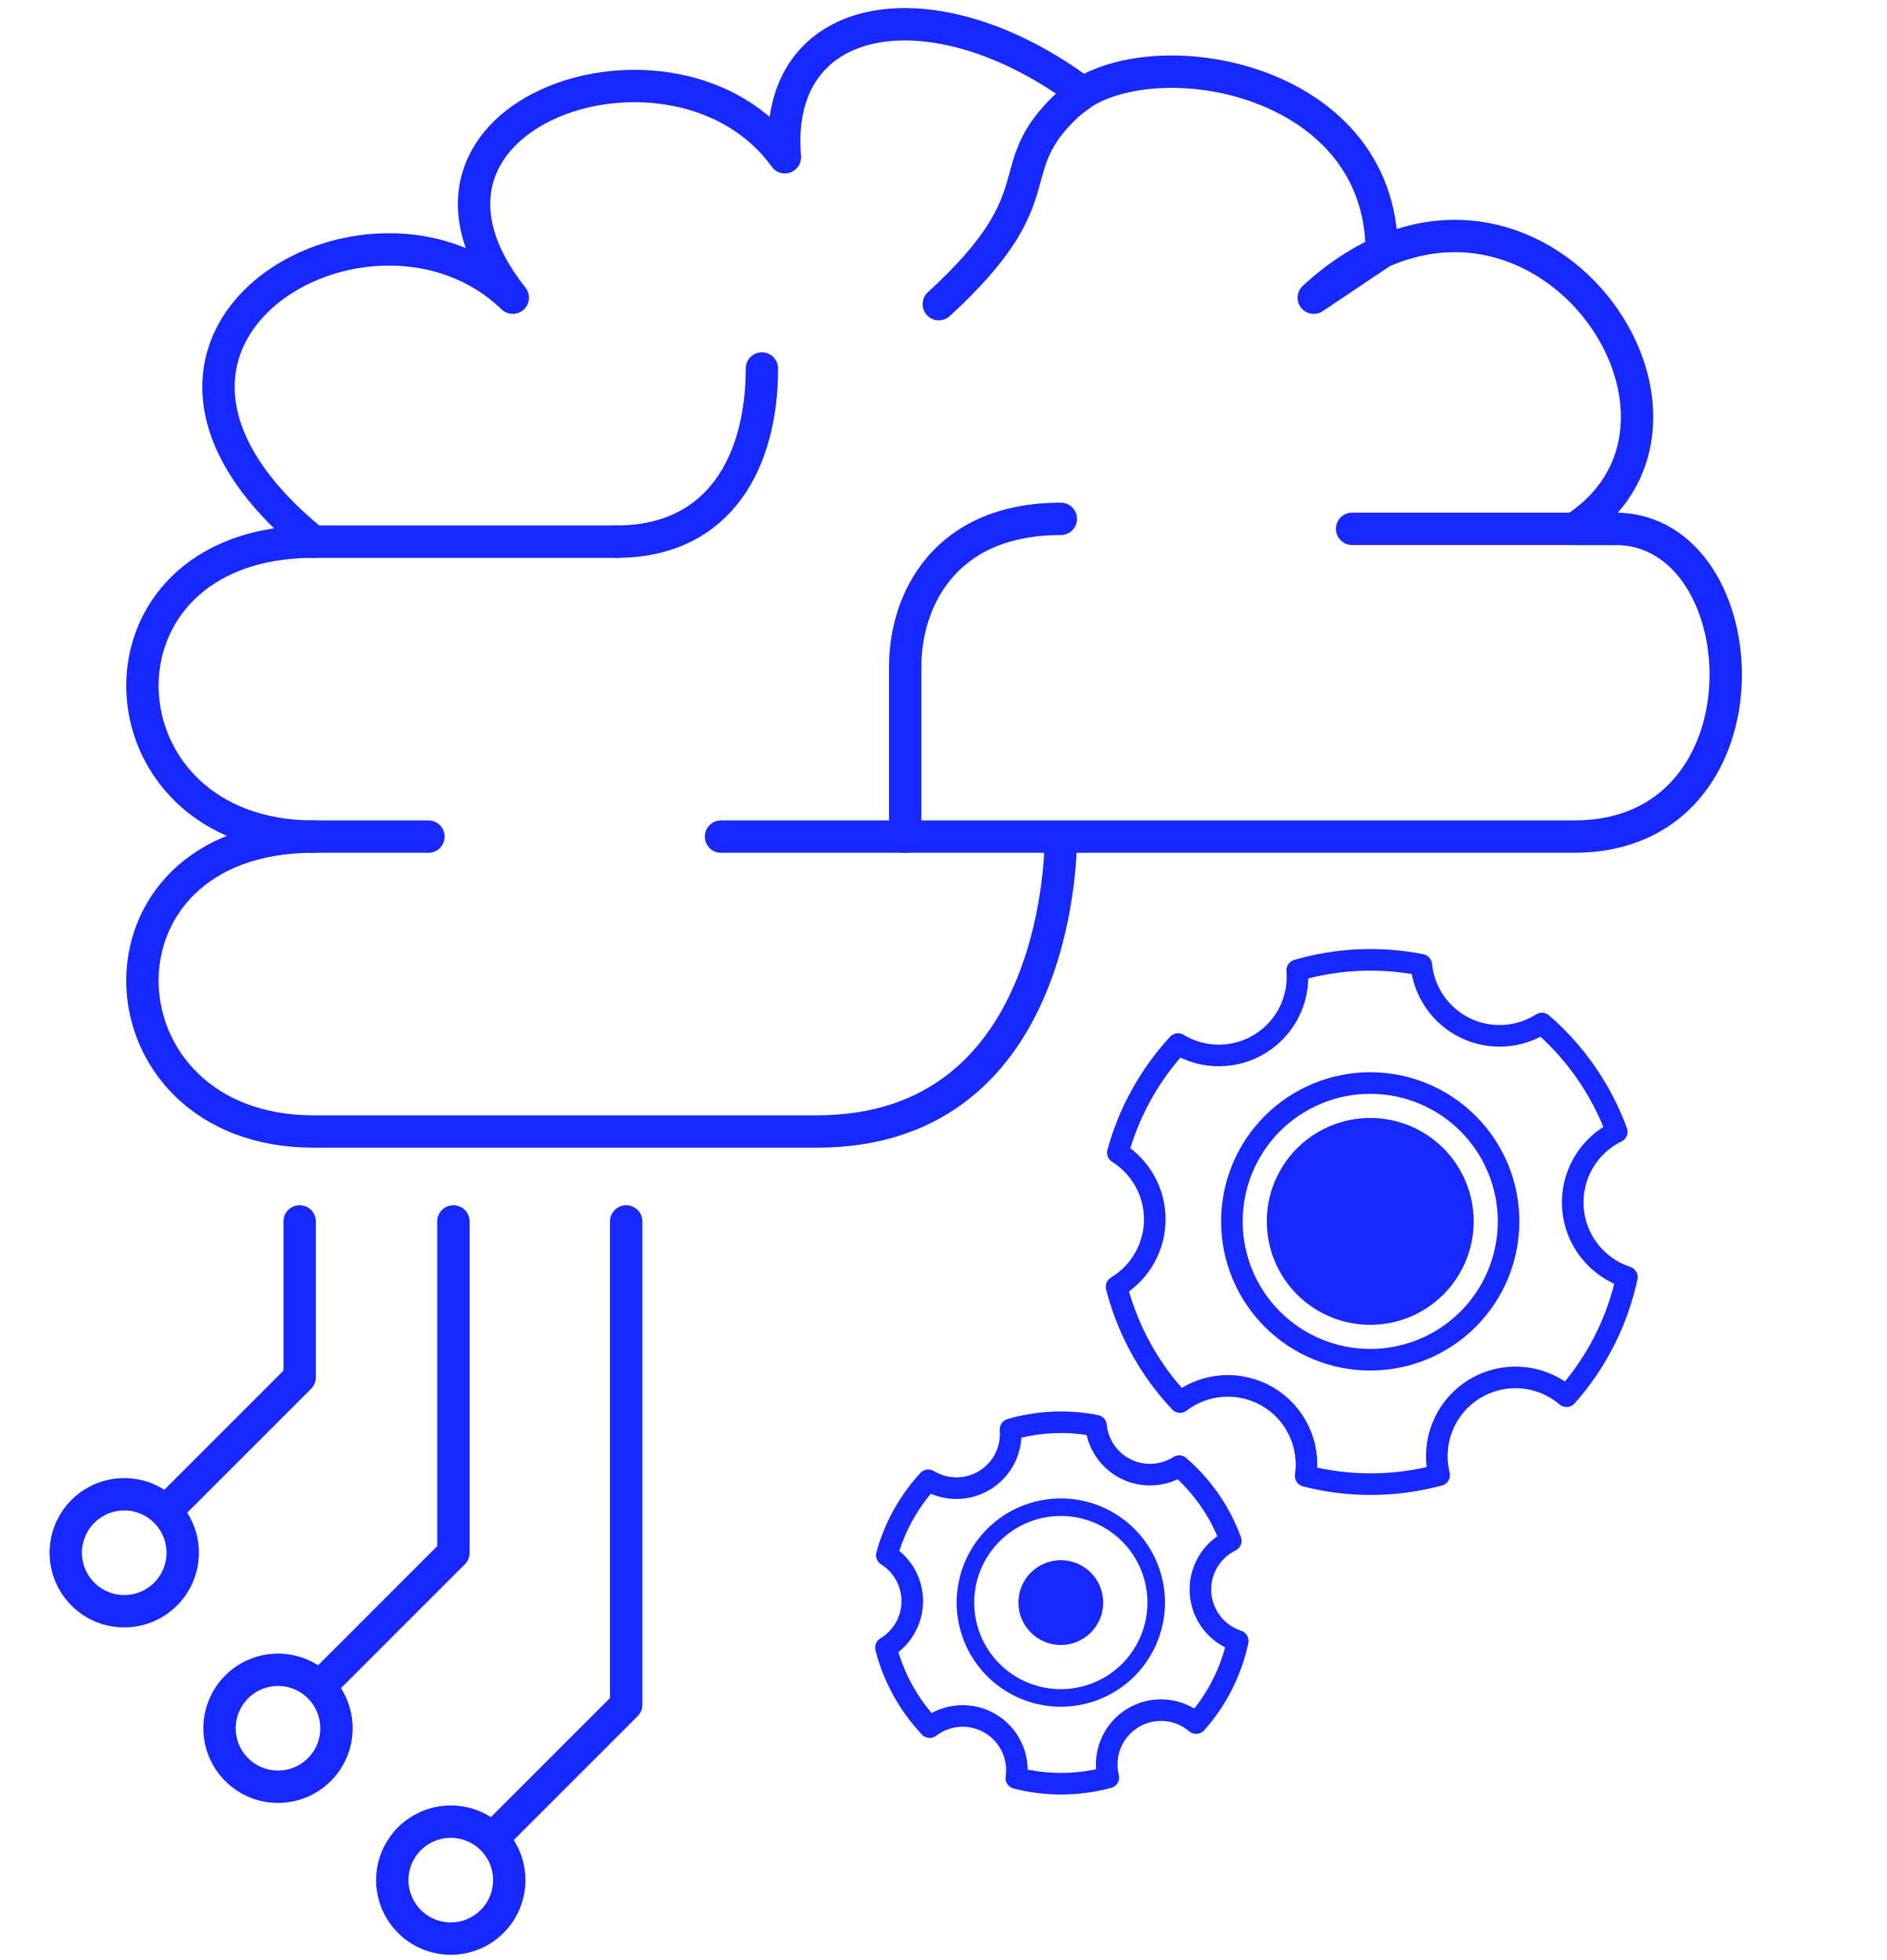
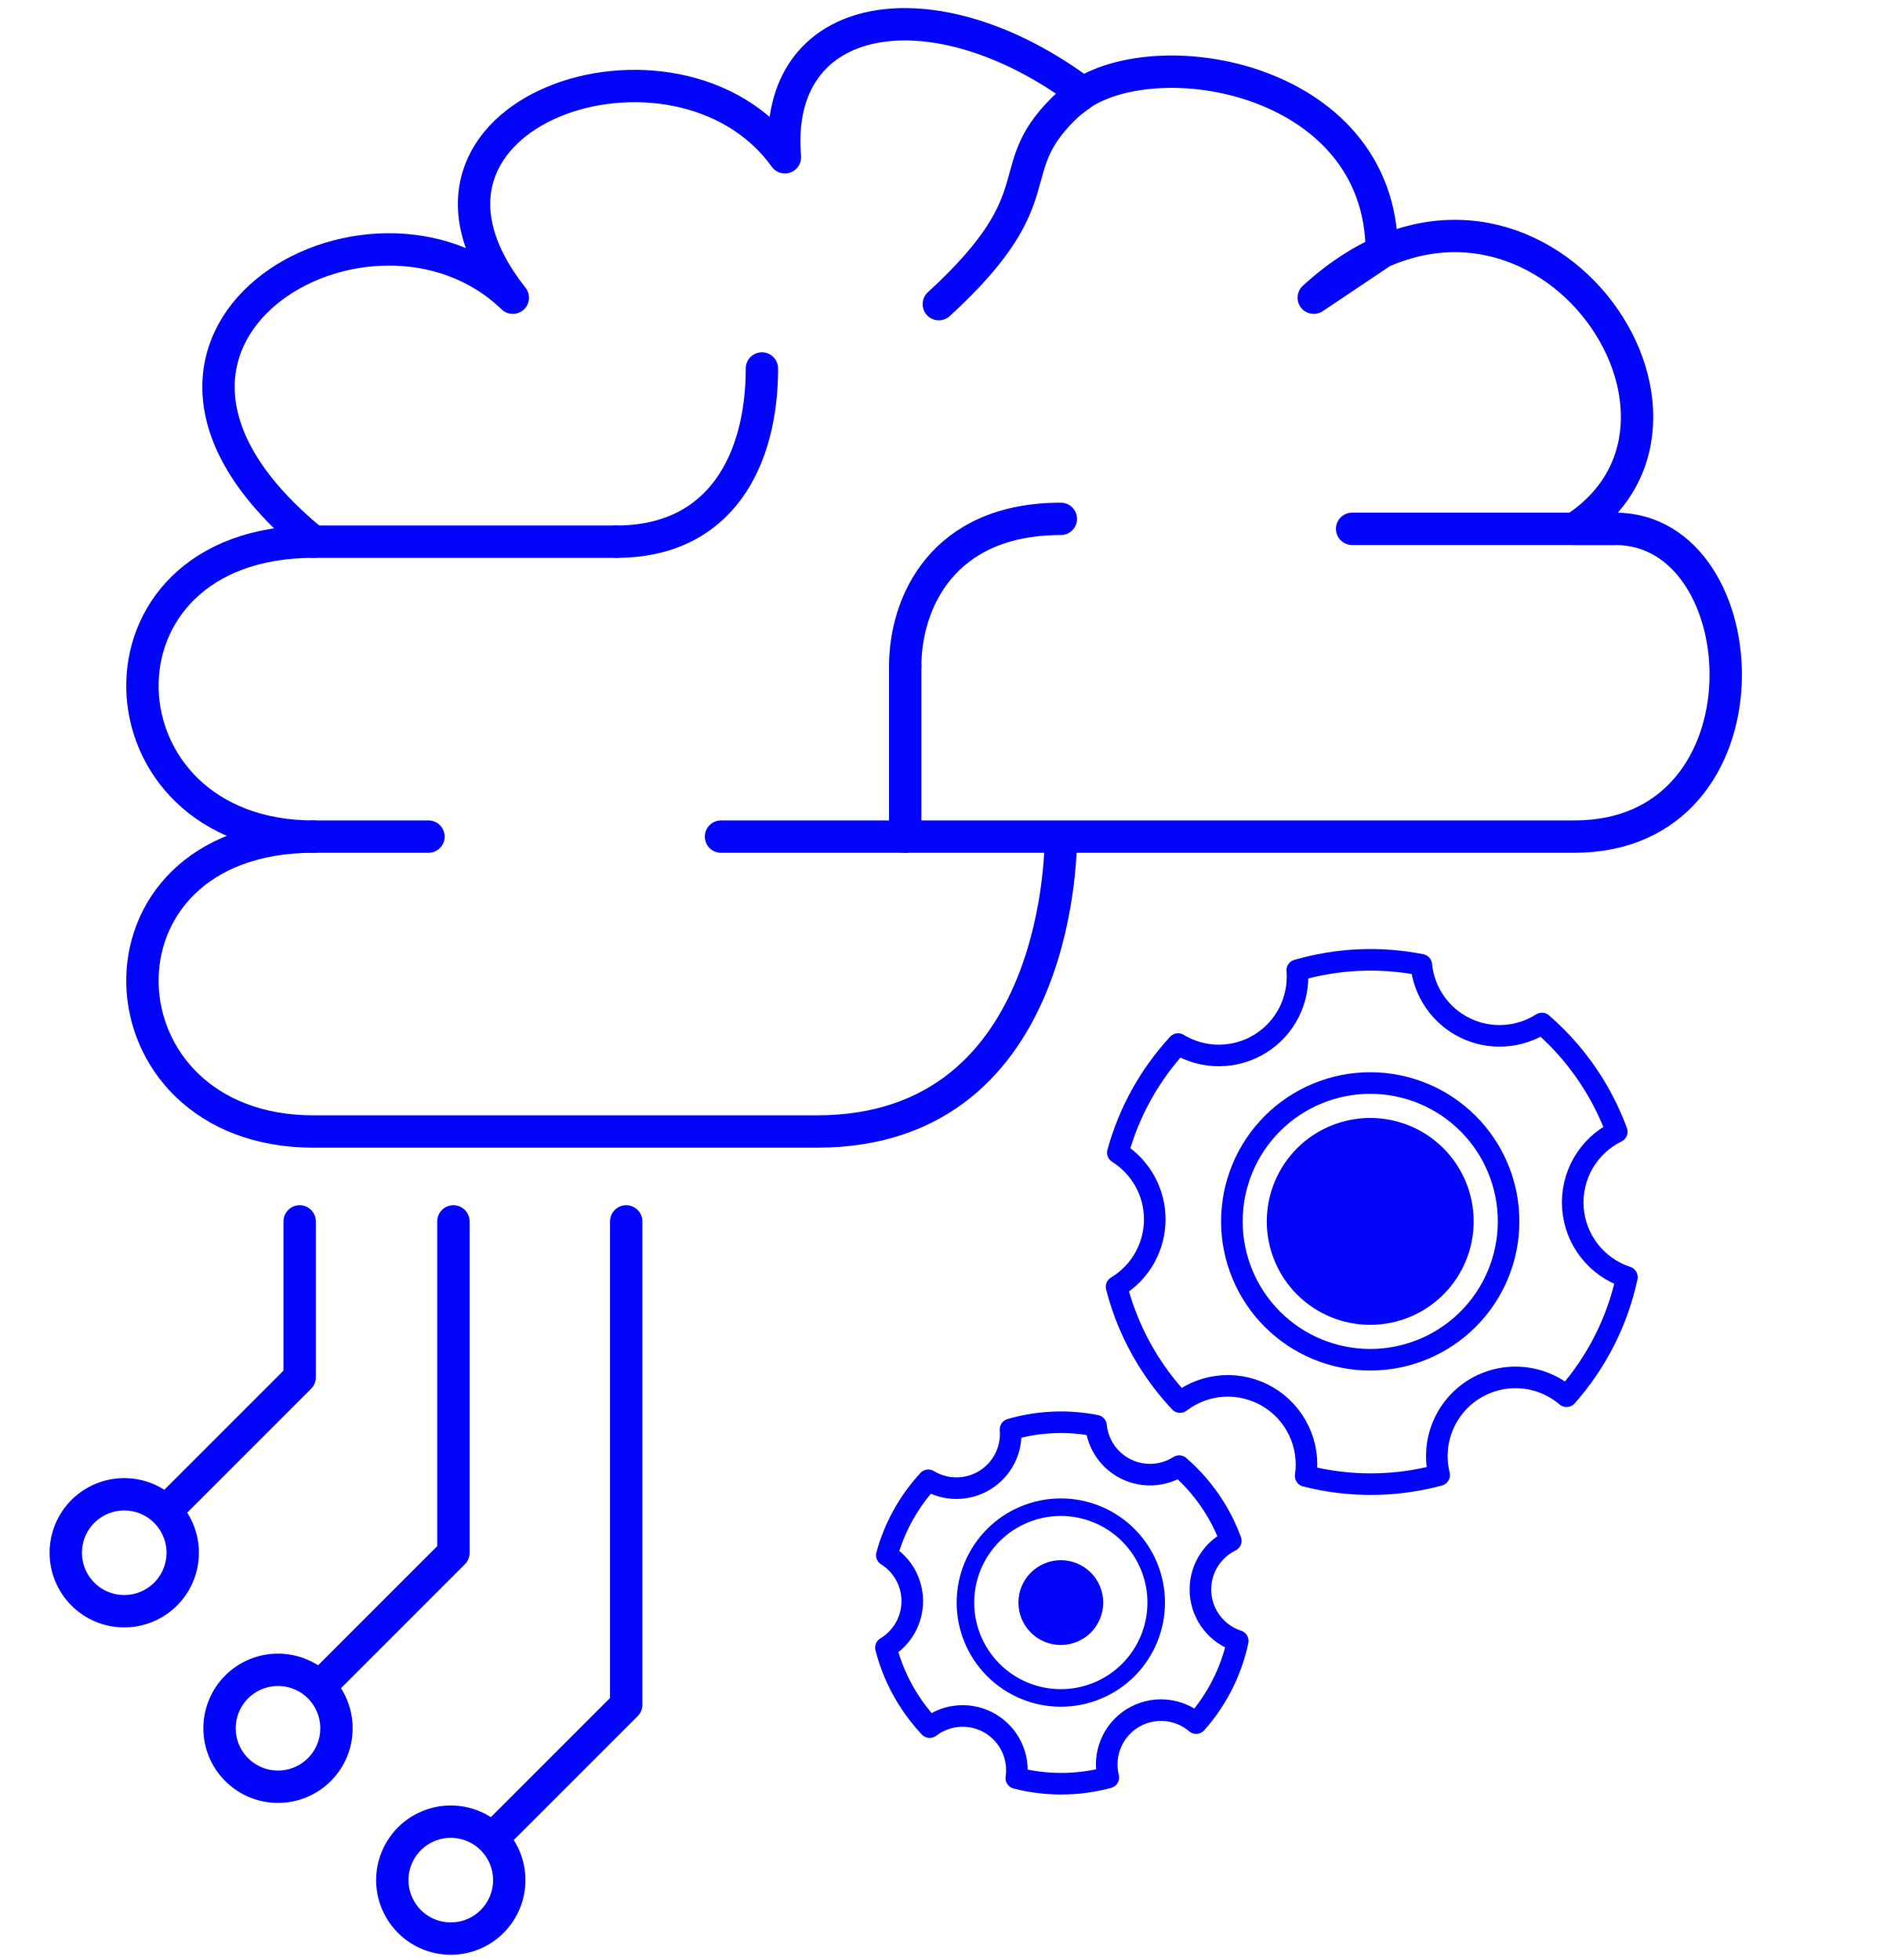
<svg xmlns="http://www.w3.org/2000/svg" width="77" height="80" viewBox="0 0 77 80" fill="none">
-   <path d="M6.759 61.69L12.231 56.218V49.853M6.759 61.69C6.311 61.242 5.704 60.991 5.071 60.991C4.438 60.991 3.831 61.242 3.383 61.69C2.936 62.138 2.684 62.745 2.684 63.378C2.684 64.011 2.936 64.618 3.383 65.065C3.831 65.513 4.438 65.764 5.071 65.764C5.704 65.764 6.311 65.513 6.759 65.065C7.206 64.618 7.458 64.011 7.458 63.378C7.458 62.745 7.206 62.138 6.759 61.69ZM13.035 68.854L18.507 63.382V49.853M13.035 68.854C12.588 68.406 11.98 68.155 11.348 68.155C10.715 68.155 10.107 68.406 9.66 68.854C9.212 69.302 8.961 69.909 8.961 70.542C8.961 71.175 9.212 71.782 9.66 72.229C10.107 72.677 10.715 72.928 11.348 72.928C11.98 72.928 12.588 72.677 13.035 72.229C13.483 71.782 13.734 71.175 13.734 70.542C13.734 69.909 13.483 69.302 13.035 68.854ZM20.087 75.052L25.56 69.58V49.853M20.087 75.052C19.64 74.605 19.033 74.353 18.4 74.353C17.767 74.353 17.16 74.605 16.712 75.052C16.265 75.499 16.013 76.106 16.013 76.74C16.013 77.372 16.265 77.979 16.712 78.427C17.16 78.875 17.767 79.126 18.4 79.126C19.033 79.126 19.64 78.875 20.087 78.427C20.535 77.979 20.787 77.372 20.787 76.74C20.787 76.106 20.535 75.499 20.087 75.052Z" stroke="#1727FF" stroke-width="1.321" stroke-linecap="round" stroke-linejoin="round" />
-   <path d="M25.154 22.109C29.43 22.109 31.1 18.767 31.1 15.04M36.949 27.197C36.949 24.623 38.451 21.178 43.301 21.178" stroke="#1727FF" stroke-width="1.321" stroke-linecap="round" stroke-linejoin="round" />
-   <path d="M43.301 34.147C43.301 34.147 43.506 46.184 33.34 46.184H12.795C3.776 46.184 3.201 34.147 12.795 34.147C3.776 34.147 3.201 22.11 12.795 22.11C2.576 13.798 15.143 6.561 20.931 12.151C14.925 4.556 27.657 0.329 32.038 6.419C31.522 0.329 38.103 -0.77 44.208 3.797L43.666 4.197C46.637 1.475 56.402 2.956 56.402 10.289L53.625 12.151C62.217 4.281 71.406 16.951 64.262 21.585H65.932C71.875 21.585 72.553 34.147 64.262 34.147H29.43" stroke="#1727FF" stroke-width="1.321" stroke-linecap="round" stroke-linejoin="round" />
-   <path d="M43.665 4.198C40.643 6.968 43.312 7.841 38.321 12.414M12.798 22.11H25.155M12.798 34.147H17.489M36.949 34.147V27.198M65.932 21.585H55.191" stroke="#1727FF" stroke-width="1.321" stroke-linecap="round" stroke-linejoin="round" />
-   <path d="M61.578 49.852C61.578 51.35 60.983 52.787 59.924 53.846C58.865 54.905 57.428 55.5 55.931 55.5C54.433 55.5 52.996 54.905 51.937 53.846C50.878 52.787 50.283 51.35 50.283 49.852C50.283 48.355 50.878 46.918 51.937 45.859C52.996 44.8 54.433 44.205 55.931 44.205C57.428 44.205 58.865 44.8 59.924 45.859C60.983 46.918 61.578 48.355 61.578 49.852Z" stroke="#1727FF" stroke-width="0.881" />
-   <path d="M59.767 49.853C59.767 50.87 59.362 51.846 58.643 52.566C57.923 53.285 56.947 53.689 55.93 53.689C54.913 53.689 53.937 53.285 53.217 52.566C52.498 51.846 52.094 50.87 52.094 49.853C52.094 48.836 52.498 47.86 53.217 47.14C53.937 46.421 54.913 46.017 55.93 46.017C56.947 46.017 57.923 46.421 58.643 47.14C59.362 47.86 59.767 48.836 59.767 49.853Z" fill="#1727FF" stroke="#1727FF" stroke-width="0.772" />
-   <path d="M58.744 60.207C56.961 60.689 55.084 60.702 53.295 60.243C53.388 59.611 53.29 58.966 53.014 58.39C52.739 57.813 52.297 57.333 51.747 57.009C51.196 56.685 50.561 56.533 49.924 56.572C49.286 56.61 48.675 56.839 48.167 57.227C47.671 56.7 47.229 56.125 46.848 55.509C46.26 54.558 45.838 53.551 45.576 52.521L45.614 52.498C46.078 52.211 46.461 51.81 46.727 51.334C46.993 50.858 47.134 50.322 47.135 49.776C47.137 49.231 46.999 48.694 46.735 48.216C46.471 47.739 46.09 47.336 45.628 47.047C46.08 45.394 46.923 43.874 48.086 42.614C48.592 42.922 49.173 43.083 49.766 43.08C50.358 43.077 50.938 42.911 51.441 42.599C51.945 42.288 52.352 41.843 52.619 41.314C52.885 40.785 53 40.193 52.951 39.603C54.597 39.124 56.333 39.047 58.014 39.38C58.067 39.927 58.26 40.451 58.574 40.902C58.887 41.353 59.311 41.716 59.805 41.956C60.299 42.197 60.847 42.306 61.395 42.274C61.944 42.242 62.475 42.071 62.938 41.775C63.761 42.486 64.472 43.32 65.044 44.246C65.432 44.874 65.748 45.526 65.994 46.194C65.42 46.474 64.943 46.92 64.624 47.473C64.305 48.026 64.158 48.662 64.202 49.3C64.246 49.937 64.48 50.546 64.873 51.05C65.265 51.554 65.799 51.929 66.407 52.128C66.019 53.933 65.171 55.608 63.944 56.989C63.426 56.547 62.782 56.282 62.104 56.23C61.426 56.178 60.748 56.343 60.17 56.701C59.592 57.059 59.142 57.592 58.886 58.222C58.629 58.852 58.58 59.547 58.744 60.207Z" stroke="#1727FF" stroke-width="0.881" stroke-linejoin="round" />
-   <path d="M47.194 65.411C47.194 66.444 46.784 67.434 46.054 68.164C45.324 68.894 44.333 69.304 43.301 69.304C42.268 69.304 41.278 68.894 40.548 68.164C39.818 67.434 39.407 66.444 39.407 65.411C39.407 64.378 39.818 63.388 40.548 62.658C41.278 61.928 42.268 61.518 43.301 61.518C44.333 61.518 45.324 61.928 46.054 62.658C46.784 63.388 47.194 64.378 47.194 65.411Z" stroke="#1727FF" stroke-width="0.716" />
-   <path d="M44.788 65.412C44.788 65.806 44.632 66.185 44.353 66.464C44.074 66.743 43.695 66.9 43.3 66.9C42.906 66.9 42.528 66.743 42.248 66.464C41.969 66.185 41.813 65.806 41.813 65.412C41.813 65.017 41.969 64.639 42.248 64.36C42.528 64.081 42.906 63.924 43.3 63.924C43.695 63.924 44.074 64.081 44.353 64.36C44.632 64.639 44.788 65.017 44.788 65.412Z" fill="#1727FF" stroke="#1727FF" stroke-width="0.486" />
-   <path d="M45.24 72.549C44.011 72.882 42.717 72.89 41.484 72.574C41.548 72.138 41.481 71.694 41.291 71.296C41.1 70.899 40.796 70.568 40.416 70.344C40.037 70.121 39.599 70.016 39.16 70.043C38.72 70.07 38.299 70.227 37.949 70.495C37.606 70.132 37.302 69.735 37.039 69.31C36.634 68.655 36.343 67.96 36.162 67.251L36.188 67.234C36.508 67.037 36.773 66.76 36.956 66.432C37.139 66.104 37.236 65.734 37.237 65.358C37.238 64.982 37.143 64.612 36.962 64.283C36.78 63.953 36.517 63.676 36.198 63.477C36.51 62.337 37.091 61.289 37.892 60.421C38.242 60.633 38.642 60.744 39.051 60.742C39.459 60.74 39.859 60.625 40.206 60.41C40.553 60.195 40.834 59.889 41.018 59.524C41.201 59.16 41.281 58.751 41.247 58.344C42.381 58.014 43.578 57.962 44.737 58.191C44.774 58.568 44.907 58.929 45.123 59.24C45.339 59.551 45.632 59.801 45.972 59.967C46.313 60.133 46.69 60.208 47.068 60.186C47.446 60.164 47.812 60.046 48.132 59.842C48.7 60.333 49.189 60.907 49.584 61.545C49.852 61.978 50.069 62.428 50.239 62.888C49.843 63.082 49.514 63.389 49.294 63.77C49.074 64.152 48.973 64.59 49.003 65.03C49.034 65.469 49.195 65.889 49.466 66.237C49.736 66.584 50.105 66.842 50.523 66.979C50.256 68.224 49.671 69.379 48.825 70.33C48.469 70.026 48.025 69.843 47.557 69.807C47.089 69.772 46.622 69.886 46.224 70.132C45.825 70.379 45.515 70.746 45.338 71.181C45.161 71.615 45.127 72.094 45.24 72.549Z" stroke="#1727FF" stroke-width="0.881" stroke-linejoin="round" />
+   <path d="M6.759 61.69L12.231 56.218V49.853M6.759 61.69C6.311 61.242 5.704 60.991 5.071 60.991C4.438 60.991 3.831 61.242 3.383 61.69C2.936 62.138 2.684 62.745 2.684 63.378C2.684 64.011 2.936 64.618 3.383 65.065C3.831 65.513 4.438 65.764 5.071 65.764C5.704 65.764 6.311 65.513 6.759 65.065C7.206 64.618 7.458 64.011 7.458 63.378C7.458 62.745 7.206 62.138 6.759 61.69ZM13.035 68.854L18.507 63.382V49.853M13.035 68.854C12.588 68.406 11.98 68.155 11.348 68.155C10.715 68.155 10.107 68.406 9.66 68.854C9.212 69.302 8.961 69.909 8.961 70.542C8.961 71.175 9.212 71.782 9.66 72.229C10.107 72.677 10.715 72.928 11.348 72.928C11.98 72.928 12.588 72.677 13.035 72.229C13.483 71.782 13.734 71.175 13.734 70.542C13.734 69.909 13.483 69.302 13.035 68.854ZM20.087 75.052L25.56 69.58V49.853M20.087 75.052C19.64 74.605 19.033 74.353 18.4 74.353C17.767 74.353 17.16 74.605 16.712 75.052C16.265 75.499 16.013 76.106 16.013 76.74C16.013 77.372 16.265 77.979 16.712 78.427C17.16 78.875 17.767 79.126 18.4 79.126C19.033 79.126 19.64 78.875 20.087 78.427C20.535 77.979 20.787 77.372 20.787 76.74C20.787 76.106 20.535 75.499 20.087 75.052Z" stroke="#0205FA" stroke-width="1.321" stroke-linecap="round" stroke-linejoin="round" />
+   <path d="M25.154 22.109C29.43 22.109 31.1 18.767 31.1 15.04M36.949 27.197C36.949 24.623 38.451 21.178 43.301 21.178" stroke="#0205FA" stroke-width="1.321" stroke-linecap="round" stroke-linejoin="round" />
+   <path d="M43.301 34.147C43.301 34.147 43.506 46.184 33.34 46.184H12.795C3.776 46.184 3.201 34.147 12.795 34.147C3.776 34.147 3.201 22.11 12.795 22.11C2.576 13.798 15.143 6.561 20.931 12.151C14.925 4.556 27.657 0.329 32.038 6.419C31.522 0.329 38.103 -0.77 44.208 3.797L43.666 4.197C46.637 1.475 56.402 2.956 56.402 10.289L53.625 12.151C62.217 4.281 71.406 16.951 64.262 21.585H65.932C71.875 21.585 72.553 34.147 64.262 34.147H29.43" stroke="#0205FA" stroke-width="1.321" stroke-linecap="round" stroke-linejoin="round" />
+   <path d="M43.665 4.198C40.643 6.968 43.312 7.841 38.321 12.414M12.798 22.11H25.155M12.798 34.147H17.489M36.949 34.147V27.198M65.932 21.585H55.191" stroke="#0205FA" stroke-width="1.321" stroke-linecap="round" stroke-linejoin="round" />
+   <path d="M61.578 49.852C61.578 51.35 60.983 52.787 59.924 53.846C58.865 54.905 57.428 55.5 55.931 55.5C54.433 55.5 52.996 54.905 51.937 53.846C50.878 52.787 50.283 51.35 50.283 49.852C50.283 48.355 50.878 46.918 51.937 45.859C52.996 44.8 54.433 44.205 55.931 44.205C57.428 44.205 58.865 44.8 59.924 45.859C60.983 46.918 61.578 48.355 61.578 49.852Z" stroke="#0205FA" stroke-width="0.881" />
+   <path d="M59.767 49.853C59.767 50.87 59.362 51.846 58.643 52.566C57.923 53.285 56.947 53.689 55.93 53.689C54.913 53.689 53.937 53.285 53.217 52.566C52.498 51.846 52.094 50.87 52.094 49.853C52.094 48.836 52.498 47.86 53.217 47.14C53.937 46.421 54.913 46.017 55.93 46.017C56.947 46.017 57.923 46.421 58.643 47.14C59.362 47.86 59.767 48.836 59.767 49.853Z" fill="#0205FA" stroke="#0205FA" stroke-width="0.772" />
+   <path d="M58.744 60.207C56.961 60.689 55.084 60.702 53.295 60.243C53.388 59.611 53.29 58.966 53.014 58.39C52.739 57.813 52.297 57.333 51.747 57.009C51.196 56.685 50.561 56.533 49.924 56.572C49.286 56.61 48.675 56.839 48.167 57.227C47.671 56.7 47.229 56.125 46.848 55.509C46.26 54.558 45.838 53.551 45.576 52.521L45.614 52.498C46.078 52.211 46.461 51.81 46.727 51.334C46.993 50.858 47.134 50.322 47.135 49.776C47.137 49.231 46.999 48.694 46.735 48.216C46.471 47.739 46.09 47.336 45.628 47.047C46.08 45.394 46.923 43.874 48.086 42.614C48.592 42.922 49.173 43.083 49.766 43.08C50.358 43.077 50.938 42.911 51.441 42.599C51.945 42.288 52.352 41.843 52.619 41.314C52.885 40.785 53 40.193 52.951 39.603C54.597 39.124 56.333 39.047 58.014 39.38C58.067 39.927 58.26 40.451 58.574 40.902C58.887 41.353 59.311 41.716 59.805 41.956C60.299 42.197 60.847 42.306 61.395 42.274C61.944 42.242 62.475 42.071 62.938 41.775C63.761 42.486 64.472 43.32 65.044 44.246C65.432 44.874 65.748 45.526 65.994 46.194C65.42 46.474 64.943 46.92 64.624 47.473C64.305 48.026 64.158 48.662 64.202 49.3C64.246 49.937 64.48 50.546 64.873 51.05C65.265 51.554 65.799 51.929 66.407 52.128C66.019 53.933 65.171 55.608 63.944 56.989C63.426 56.547 62.782 56.282 62.104 56.23C61.426 56.178 60.748 56.343 60.17 56.701C59.592 57.059 59.142 57.592 58.886 58.222C58.629 58.852 58.58 59.547 58.744 60.207Z" stroke="#0205FA" stroke-width="0.881" stroke-linejoin="round" />
+   <path d="M47.194 65.411C47.194 66.444 46.784 67.434 46.054 68.164C45.324 68.894 44.333 69.304 43.301 69.304C42.268 69.304 41.278 68.894 40.548 68.164C39.818 67.434 39.407 66.444 39.407 65.411C39.407 64.378 39.818 63.388 40.548 62.658C41.278 61.928 42.268 61.518 43.301 61.518C44.333 61.518 45.324 61.928 46.054 62.658C46.784 63.388 47.194 64.378 47.194 65.411Z" stroke="#0205FA" stroke-width="0.716" />
+   <path d="M44.788 65.412C44.788 65.806 44.632 66.185 44.353 66.464C44.074 66.743 43.695 66.9 43.3 66.9C42.906 66.9 42.528 66.743 42.248 66.464C41.969 66.185 41.813 65.806 41.813 65.412C41.813 65.017 41.969 64.639 42.248 64.36C42.528 64.081 42.906 63.924 43.3 63.924C43.695 63.924 44.074 64.081 44.353 64.36C44.632 64.639 44.788 65.017 44.788 65.412Z" fill="#0205FA" stroke="#0205FA" stroke-width="0.486" />
+   <path d="M45.24 72.549C44.011 72.882 42.717 72.89 41.484 72.574C41.548 72.138 41.481 71.694 41.291 71.296C41.1 70.899 40.796 70.568 40.416 70.344C40.037 70.121 39.599 70.016 39.16 70.043C38.72 70.07 38.299 70.227 37.949 70.495C37.606 70.132 37.302 69.735 37.039 69.31C36.634 68.655 36.343 67.96 36.162 67.251L36.188 67.234C36.508 67.037 36.773 66.76 36.956 66.432C37.139 66.104 37.236 65.734 37.237 65.358C37.238 64.982 37.143 64.612 36.962 64.283C36.78 63.953 36.517 63.676 36.198 63.477C36.51 62.337 37.091 61.289 37.892 60.421C38.242 60.633 38.642 60.744 39.051 60.742C39.459 60.74 39.859 60.625 40.206 60.41C40.553 60.195 40.834 59.889 41.018 59.524C41.201 59.16 41.281 58.751 41.247 58.344C42.381 58.014 43.578 57.962 44.737 58.191C44.774 58.568 44.907 58.929 45.123 59.24C45.339 59.551 45.632 59.801 45.972 59.967C46.313 60.133 46.69 60.208 47.068 60.186C47.446 60.164 47.812 60.046 48.132 59.842C48.7 60.333 49.189 60.907 49.584 61.545C49.852 61.978 50.069 62.428 50.239 62.888C49.843 63.082 49.514 63.389 49.294 63.77C49.074 64.152 48.973 64.59 49.003 65.03C49.034 65.469 49.195 65.889 49.466 66.237C49.736 66.584 50.105 66.842 50.523 66.979C50.256 68.224 49.671 69.379 48.825 70.33C48.469 70.026 48.025 69.843 47.557 69.807C47.089 69.772 46.622 69.886 46.224 70.132C45.825 70.379 45.515 70.746 45.338 71.181C45.161 71.615 45.127 72.094 45.24 72.549Z" stroke="#0205FA" stroke-width="0.881" stroke-linejoin="round" />
</svg>
